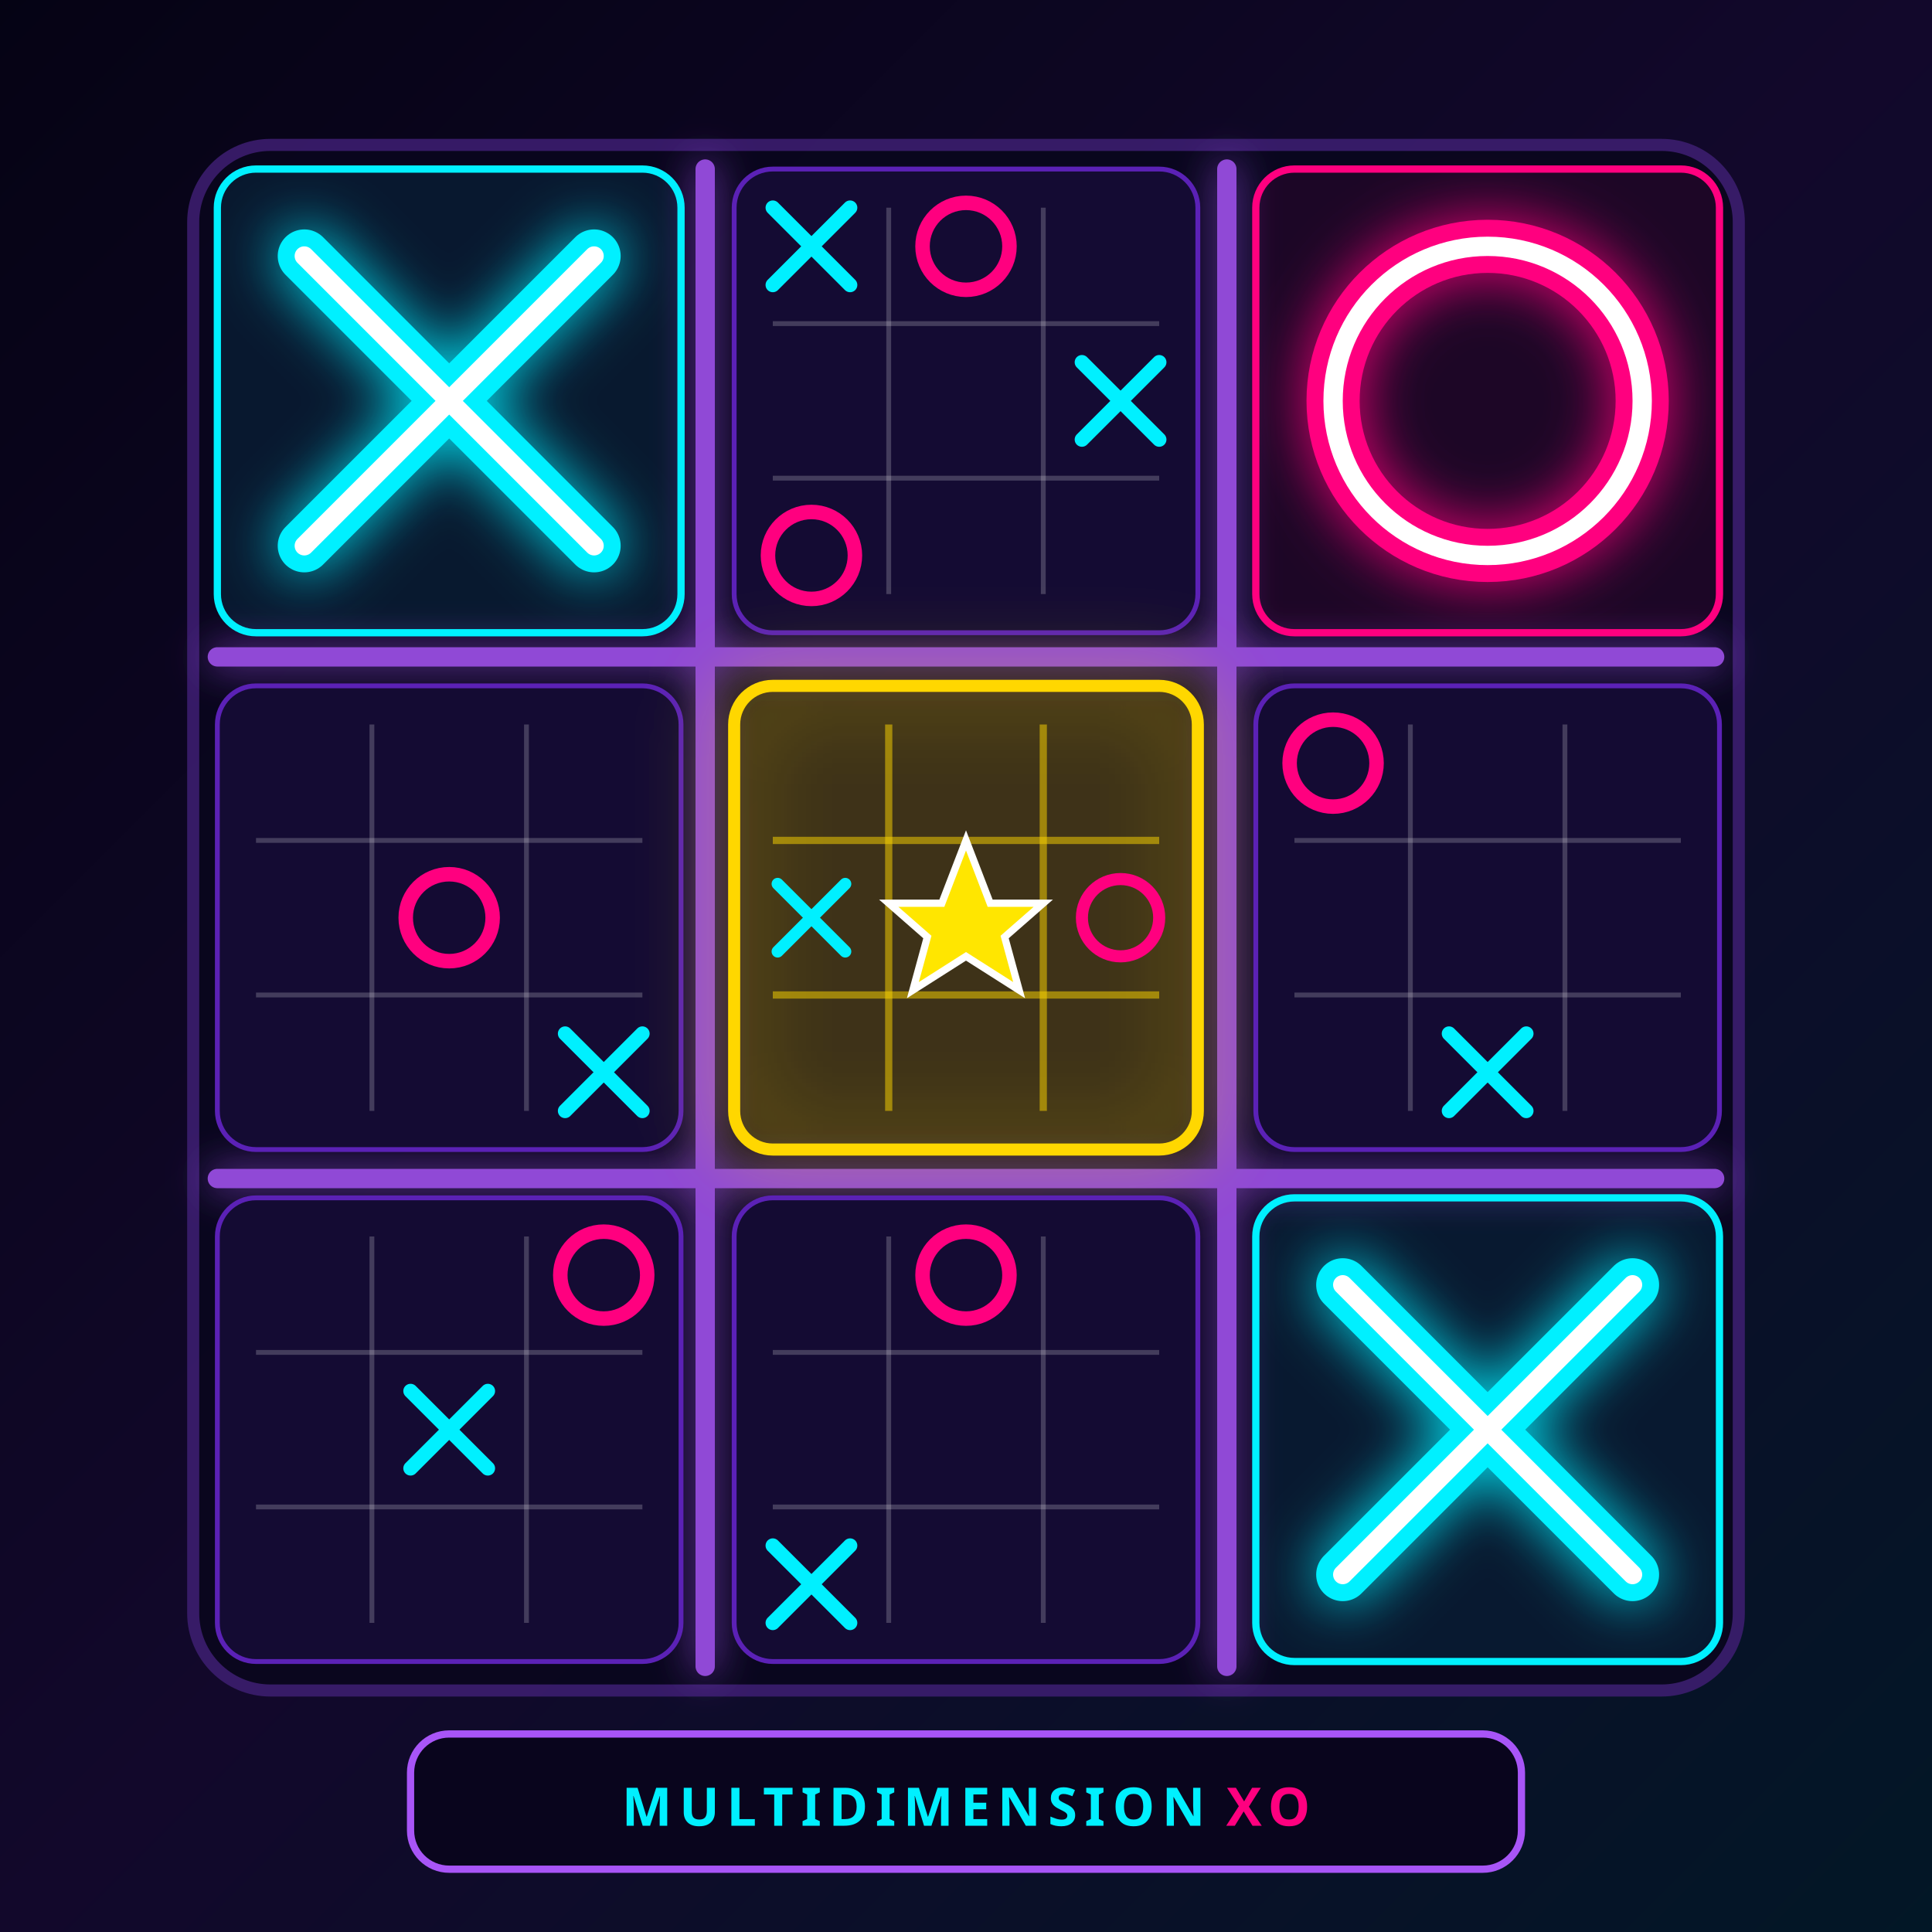
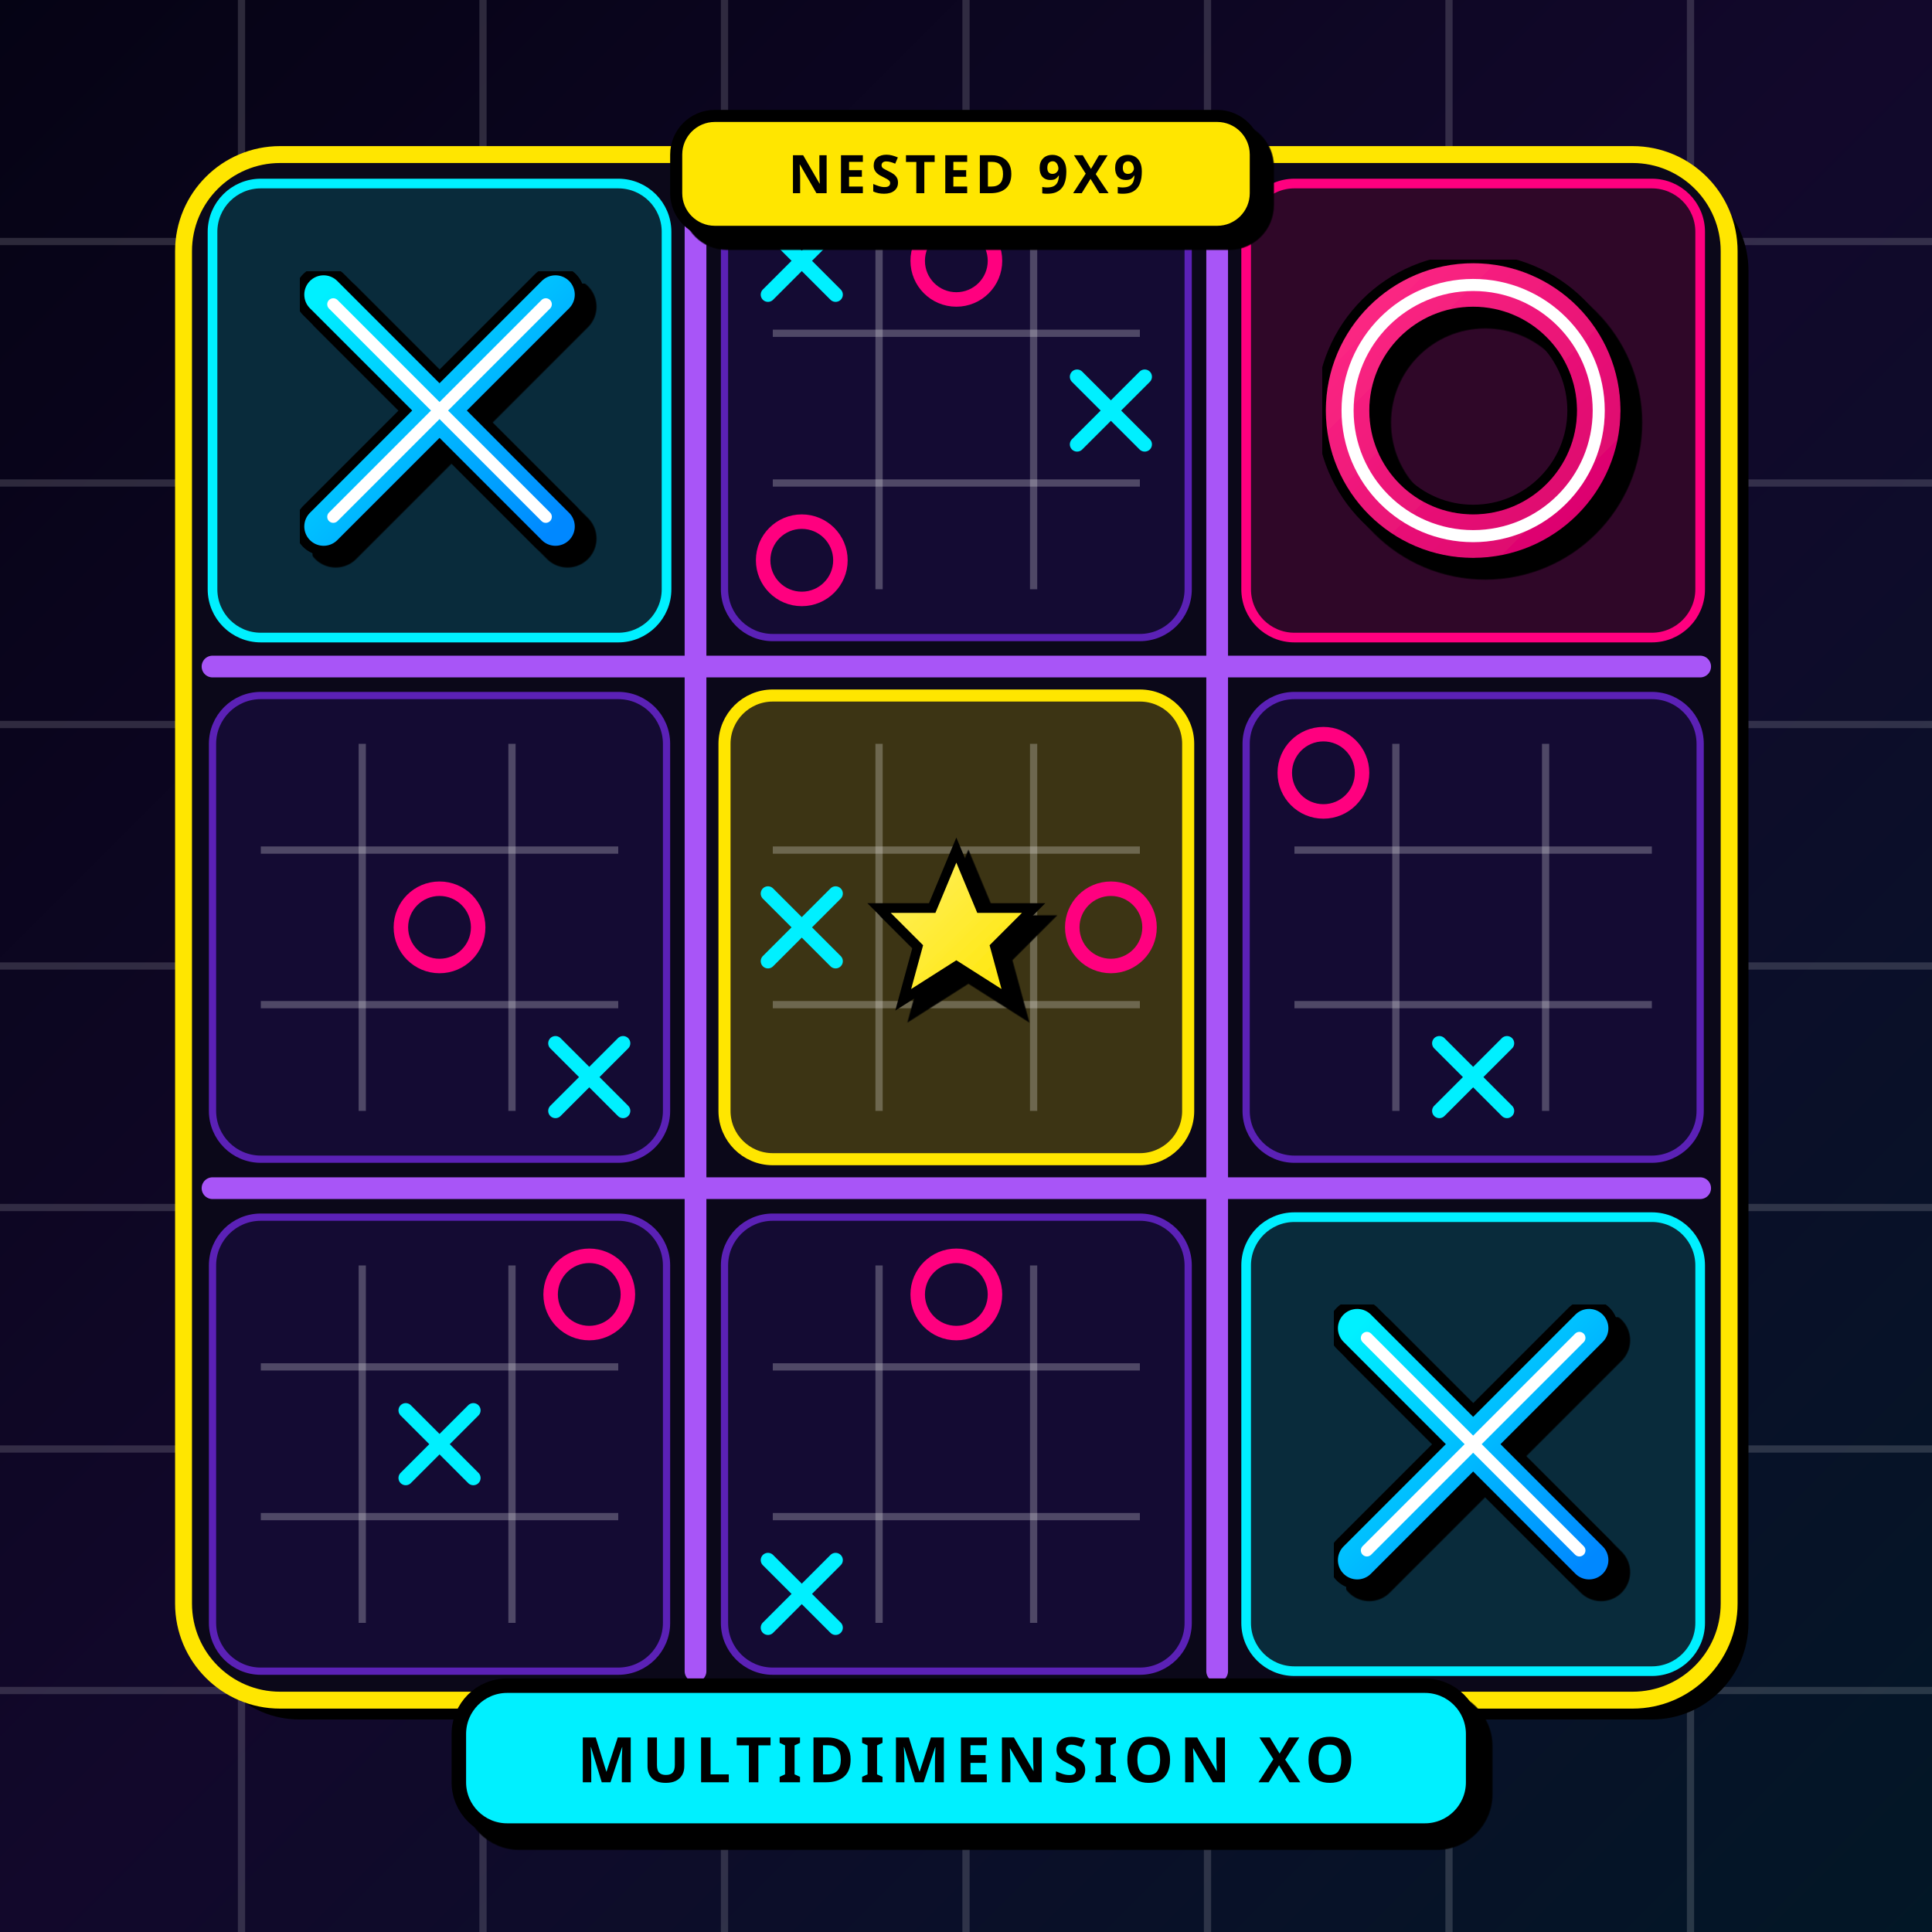
<svg xmlns="http://www.w3.org/2000/svg" viewBox="0 0 400 400" width="100%" height="100%">
  <defs>
-     <linearGradient id="multiBg" x1="0%" y1="0%" x2="100%" y2="100%">
+     <linearGradient id="multiBgDark" x1="0%" y1="0%" x2="100%" y2="100%">
      <stop offset="0%" stop-color="#050314" />
      <stop offset="50%" stop-color="#12082b" />
      <stop offset="100%" stop-color="#021726" />
    </linearGradient>
-     <filter id="neonCyanGlow" x="-30%" y="-30%" width="160%" height="160%">
-       <feDropShadow dx="0" dy="0" stdDeviation="6" flood-color="#00f0ff" flood-opacity="0.9" />
+     <linearGradient id="multiBgLight" x1="0%" y1="0%" x2="100%" y2="100%">
+       <stop offset="0%" stop-color="#FFFDF0" />
+       <stop offset="50%" stop-color="#FFF8E7" />
+       <stop offset="100%" stop-color="#FFECC8" />
+     </linearGradient>
+     <linearGradient id="xCyanGrad" x1="0%" y1="0%" x2="100%" y2="100%">
+       <stop offset="0%" stop-color="#00F0FF" />
+       <stop offset="100%" stop-color="#0088FF" />
+     </linearGradient>
+     <linearGradient id="oPinkGrad" x1="0%" y1="0%" x2="100%" y2="100%">
+       <stop offset="0%" stop-color="#FF2A85" />
+       <stop offset="100%" stop-color="#D9006C" />
+     </linearGradient>
+     <linearGradient id="starGoldGrad" x1="0%" y1="0%" x2="100%" y2="100%">
+       <stop offset="0%" stop-color="#FFF066" />
+       <stop offset="100%" stop-color="#FFE600" />
+     </linearGradient>
+     <filter id="brutalShadow" x="-10%" y="-10%" width="130%" height="130%">
+       <feDropShadow dx="4" dy="4" stdDeviation="0" flood-color="#000000" flood-opacity="1" />
    </filter>
-     <filter id="neonPinkGlow" x="-30%" y="-30%" width="160%" height="160%">
-       <feDropShadow dx="0" dy="0" stdDeviation="6" flood-color="#ff007f" flood-opacity="0.9" />
-     </filter>
-     <filter id="goldGlow" x="-30%" y="-30%" width="160%" height="160%">
-       <feDropShadow dx="0" dy="0" stdDeviation="8" flood-color="#ffd700" flood-opacity="0.9" />
-     </filter>
-     <filter id="gridMacroGlow" x="-20%" y="-20%" width="140%" height="140%">
-       <feDropShadow dx="0" dy="0" stdDeviation="4" flood-color="#a855f7" flood-opacity="0.8" />
+     <filter id="brutalShadowSm" x="-10%" y="-10%" width="130%" height="130%">
+       <feDropShadow dx="2.5" dy="2.5" stdDeviation="0" flood-color="#000000" flood-opacity="1" />
    </filter>
  </defs>
-   <rect width="400" height="400" fill="url(#multiBg)" />
-   <rect x="40" y="30" width="320" height="320" rx="16" fill="#09051d" stroke="#3b1d6e" stroke-width="2.5" opacity="0.9" />
-   <g stroke="#a855f7" stroke-width="4" filter="url(#gridMacroGlow)" opacity="0.85" stroke-linecap="round">
-     <line x1="146" y1="35" x2="146" y2="345" />
-     <line x1="254" y1="35" x2="254" y2="345" />
-     <line x1="45" y1="136" x2="355" y2="136" />
-     <line x1="45" y1="244" x2="355" y2="244" />
-   </g>
-   <g transform="translate(45, 35)">
-     <rect width="96" height="96" rx="8" fill="#00f0ff" fill-opacity="0.08" stroke="#00f0ff" stroke-width="1.5" />
-     <g filter="url(#neonCyanGlow)" transform="translate(48, 48)">
-       <line x1="-30" y1="-30" x2="30" y2="30" stroke="#00f0ff" stroke-width="11" stroke-linecap="round" />
-       <line x1="30" y1="-30" x2="-30" y2="30" stroke="#00f0ff" stroke-width="11" stroke-linecap="round" />
-       <line x1="-30" y1="-30" x2="30" y2="30" stroke="#ffffff" stroke-width="4" stroke-linecap="round" />
-       <line x1="30" y1="-30" x2="-30" y2="30" stroke="#ffffff" stroke-width="4" stroke-linecap="round" />
-     </g>
-   </g>
-   <g transform="translate(152, 35)">
-     <rect width="96" height="96" rx="8" fill="#140b33" stroke="#5b21b6" stroke-width="1" />
-     <line x1="32" y1="8" x2="32" y2="88" stroke="#ffffff" stroke-width="1" opacity="0.2" />
-     <line x1="64" y1="8" x2="64" y2="88" stroke="#ffffff" stroke-width="1" opacity="0.2" />
-     <line x1="8" y1="32" x2="88" y2="32" stroke="#ffffff" stroke-width="1" opacity="0.2" />
-     <line x1="8" y1="64" x2="88" y2="64" stroke="#ffffff" stroke-width="1" opacity="0.2" />
+   <style>
+     .theme-bg { fill: url(#multiBgDark); }
+     .theme-grid-line { stroke: #FFFFFF; stroke-opacity: 0.15; }
+     .theme-macro-box { fill: #0B0819; stroke: #FFE600; }
+     .theme-macro-sep { stroke: #A855F7; }
+     .theme-mini-box { fill: #140B33; stroke: #5B21B6; }
+     .theme-mini-conquered-x { fill: #00F0FF; fill-opacity: 0.15; stroke: #00F0FF; }
+     .theme-mini-conquered-o { fill: #FF007F; fill-opacity: 0.15; stroke: #FF007F; }
+     .theme-active-quad { fill: #FFE600; fill-opacity: 0.2; stroke: #FFE600; }
+     .theme-subgrid { stroke: #FFFFFF; stroke-opacity: 0.25; }
+     .theme-badge-rect { fill: #00F0FF; stroke: #000000; }
+     .theme-badge-text { fill: #000000; }
+     .theme-tag-rect { fill: #FFE600; stroke: #000000; }
+     .theme-tag-text { fill: #000000; }
+ 
+     @media (prefers-color-scheme: light) {
+       .theme-bg { fill: url(#multiBgLight); }
+       .theme-grid-line { stroke: #000000; stroke-opacity: 0.12; }
+       .theme-macro-box { fill: #FFFFFF; stroke: #000000; }
+       .theme-macro-sep { stroke: #000000; }
+       .theme-mini-box { fill: #FFF8E7; stroke: #CBD5E1; }
+       .theme-mini-conquered-x { fill: #E0F2FE; stroke: #0284C7; }
+       .theme-mini-conquered-o { fill: #FCE7F3; stroke: #DB2777; }
+       .theme-active-quad { fill: #FEF08A; stroke: #EAB308; }
+       .theme-subgrid { stroke: #000000; stroke-opacity: 0.2; }
+       .theme-badge-rect { fill: #00F0FF; stroke: #000000; }
+       .theme-badge-text { fill: #000000; }
+       .theme-tag-rect { fill: #FFE600; stroke: #000000; }
+       .theme-tag-text { fill: #000000; }
+     }
+   </style>
+   <rect width="400" height="400" class="theme-bg" />
+   <g class="theme-grid-line" stroke-width="1.5">
+     <line x1="0" y1="50" x2="400" y2="50" />
+     <line x1="0" y1="100" x2="400" y2="100" />
+     <line x1="0" y1="150" x2="400" y2="150" />
+     <line x1="0" y1="200" x2="400" y2="200" />
+     <line x1="0" y1="250" x2="400" y2="250" />
+     <line x1="0" y1="300" x2="400" y2="300" />
+     <line x1="0" y1="350" x2="400" y2="350" />
+     <line x1="50" y1="0" x2="50" y2="400" />
+     <line x1="100" y1="0" x2="100" y2="400" />
+     <line x1="150" y1="0" x2="150" y2="400" />
+     <line x1="200" y1="0" x2="200" y2="400" />
+     <line x1="250" y1="0" x2="250" y2="400" />
+     <line x1="300" y1="0" x2="300" y2="400" />
+     <line x1="350" y1="0" x2="350" y2="400" />
+   </g>
+   <rect x="42" y="36" width="320" height="320" rx="20" fill="#000000" />
+   <rect x="38" y="32" width="320" height="320" rx="20" class="theme-macro-box" stroke-width="3.5" />
+   <g class="theme-macro-sep" stroke-width="4.5" stroke-linecap="round">
+     <line x1="144" y1="38" x2="144" y2="346" />
+     <line x1="252" y1="38" x2="252" y2="346" />
+     <line x1="44" y1="138" x2="352" y2="138" />
+     <line x1="44" y1="246" x2="352" y2="246" />
+   </g>
+   <g transform="translate(44, 38)">
+     <rect width="94" height="94" rx="10" class="theme-mini-conquered-x" stroke-width="2" />
+     <g transform="translate(47, 47)" filter="url(#brutalShadowSm)">
+       <line x1="-24" y1="-24" x2="24" y2="24" stroke="#000000" stroke-width="12" stroke-linecap="round" />
+       <line x1="24" y1="-24" x2="-24" y2="24" stroke="#000000" stroke-width="12" stroke-linecap="round" />
+       <line x1="-24" y1="-24" x2="24" y2="24" stroke="url(#xCyanGrad)" stroke-width="8" stroke-linecap="round" />
+       <line x1="24" y1="-24" x2="-24" y2="24" stroke="url(#xCyanGrad)" stroke-width="8" stroke-linecap="round" />
+       <line x1="-22" y1="-22" x2="22" y2="22" stroke="#FFFFFF" stroke-width="2.5" stroke-linecap="round" />
+       <line x1="22" y1="-22" x2="-22" y2="22" stroke="#FFFFFF" stroke-width="2.5" stroke-linecap="round" />
+     </g>
+   </g>
+   <g transform="translate(150, 38)">
+     <rect width="96" height="94" rx="10" class="theme-mini-box" stroke-width="1.5" />
+     <g class="theme-subgrid" stroke-width="1.5">
+       <line x1="32" y1="10" x2="32" y2="84" />
+       <line x1="64" y1="10" x2="64" y2="84" />
+       <line x1="10" y1="31" x2="86" y2="31" />
+       <line x1="10" y1="62" x2="86" y2="62" />
+     </g>
    <g transform="translate(16, 16)">
-       <line x1="-8" y1="-8" x2="8" y2="8" stroke="#00f0ff" stroke-width="3" stroke-linecap="round" />
-       <line x1="8" y1="-8" x2="-8" y2="8" stroke="#00f0ff" stroke-width="3" stroke-linecap="round" />
+       <line x1="-7" y1="-7" x2="7" y2="7" stroke="#00F0FF" stroke-width="3" stroke-linecap="round" />
+       <line x1="7" y1="-7" x2="-7" y2="7" stroke="#00F0FF" stroke-width="3" stroke-linecap="round" />
    </g>
    <g transform="translate(48, 16)">
-       <circle cx="0" cy="0" r="9" fill="none" stroke="#ff007f" stroke-width="3" />
+       <circle cx="0" cy="0" r="8" fill="none" stroke="#FF007F" stroke-width="3" />
+     </g>
+     <g transform="translate(80, 47)">
+       <line x1="-7" y1="-7" x2="7" y2="7" stroke="#00F0FF" stroke-width="3" stroke-linecap="round" />
+       <line x1="7" y1="-7" x2="-7" y2="7" stroke="#00F0FF" stroke-width="3" stroke-linecap="round" />
+     </g>
+     <g transform="translate(16, 78)">
+       <circle cx="0" cy="0" r="8" fill="none" stroke="#FF007F" stroke-width="3" />
+     </g>
+   </g>
+   <g transform="translate(258, 38)">
+     <rect width="94" height="94" rx="10" class="theme-mini-conquered-o" stroke-width="2" />
+     <g transform="translate(47, 47)" filter="url(#brutalShadowSm)">
+       <circle cx="0" cy="0" r="26" fill="none" stroke="#000000" stroke-width="13" />
+       <circle cx="0" cy="0" r="26" fill="none" stroke="url(#oPinkGrad)" stroke-width="9" />
+       <circle cx="0" cy="0" r="26" fill="none" stroke="#FFFFFF" stroke-width="2.5" />
+     </g>
+   </g>
+   <g transform="translate(44, 144)">
+     <rect width="94" height="96" rx="10" class="theme-mini-box" stroke-width="1.5" />
+     <g class="theme-subgrid" stroke-width="1.5">
+       <line x1="31" y1="10" x2="31" y2="86" />
+       <line x1="62" y1="10" x2="62" y2="86" />
+       <line x1="10" y1="32" x2="84" y2="32" />
+       <line x1="10" y1="64" x2="84" y2="64" />
+     </g>
+     <g transform="translate(47, 48)">
+       <circle cx="0" cy="0" r="8" fill="none" stroke="#FF007F" stroke-width="3" />
+     </g>
+     <g transform="translate(78, 79)">
+       <line x1="-7" y1="-7" x2="7" y2="7" stroke="#00F0FF" stroke-width="3" stroke-linecap="round" />
+       <line x1="7" y1="-7" x2="-7" y2="7" stroke="#00F0FF" stroke-width="3" stroke-linecap="round" />
+     </g>
+   </g>
+   <g transform="translate(150, 144)">
+     <rect width="96" height="96" rx="10" class="theme-active-quad" stroke-width="2.5" />
+     <g class="theme-subgrid" stroke-width="1.5">
+       <line x1="32" y1="10" x2="32" y2="86" />
+       <line x1="64" y1="10" x2="64" y2="86" />
+       <line x1="10" y1="32" x2="86" y2="32" />
+       <line x1="10" y1="64" x2="86" y2="64" />
+     </g>
+     <g transform="translate(48, 48)" filter="url(#brutalShadowSm)">
+       <polygon points="0,-16 5,-4 16,-4 8,4 11,15 0,8 -11,15 -8,4 -16,-4 -5,-4" fill="url(#starGoldGrad)" stroke="#000000" stroke-width="2" />
+     </g>
+     <g transform="translate(16, 48)">
+       <line x1="-7" y1="-7" x2="7" y2="7" stroke="#00F0FF" stroke-width="3" stroke-linecap="round" />
+       <line x1="7" y1="-7" x2="-7" y2="7" stroke="#00F0FF" stroke-width="3" stroke-linecap="round" />
    </g>
    <g transform="translate(80, 48)">
-       <line x1="-8" y1="-8" x2="8" y2="8" stroke="#00f0ff" stroke-width="3" stroke-linecap="round" />
-       <line x1="8" y1="-8" x2="-8" y2="8" stroke="#00f0ff" stroke-width="3" stroke-linecap="round" />
-     </g>
-     <g transform="translate(16, 80)">
-       <circle cx="0" cy="0" r="9" fill="none" stroke="#ff007f" stroke-width="3" />
-     </g>
-   </g>
-   <g transform="translate(260, 35)">
-     <rect width="96" height="96" rx="8" fill="#ff007f" fill-opacity="0.08" stroke="#ff007f" stroke-width="1.5" />
-     <g filter="url(#neonPinkGlow)" transform="translate(48, 48)">
-       <circle cx="0" cy="0" r="32" fill="none" stroke="#ff007f" stroke-width="11" />
-       <circle cx="0" cy="0" r="32" fill="none" stroke="#ffffff" stroke-width="4" />
-     </g>
-   </g>
-   <g transform="translate(45, 142)">
-     <rect width="96" height="96" rx="8" fill="#140b33" stroke="#5b21b6" stroke-width="1" />
-     <line x1="32" y1="8" x2="32" y2="88" stroke="#ffffff" stroke-width="1" opacity="0.2" />
-     <line x1="64" y1="8" x2="64" y2="88" stroke="#ffffff" stroke-width="1" opacity="0.2" />
-     <line x1="8" y1="32" x2="88" y2="32" stroke="#ffffff" stroke-width="1" opacity="0.2" />
-     <line x1="8" y1="64" x2="88" y2="64" stroke="#ffffff" stroke-width="1" opacity="0.2" />
-     <g transform="translate(48, 48)">
-       <circle cx="0" cy="0" r="9" fill="none" stroke="#ff007f" stroke-width="3" />
-     </g>
-     <g transform="translate(80, 80)">
-       <line x1="-8" y1="-8" x2="8" y2="8" stroke="#00f0ff" stroke-width="3" stroke-linecap="round" />
-       <line x1="8" y1="-8" x2="-8" y2="8" stroke="#00f0ff" stroke-width="3" stroke-linecap="round" />
-     </g>
-   </g>
-   <g transform="translate(152, 142)">
-     <rect width="96" height="96" rx="8" fill="#ffd700" fill-opacity="0.12" stroke="#ffd700" stroke-width="2.5" filter="url(#goldGlow)" />
-     <line x1="32" y1="8" x2="32" y2="88" stroke="#ffd700" stroke-width="1.5" opacity="0.5" />
-     <line x1="64" y1="8" x2="64" y2="88" stroke="#ffd700" stroke-width="1.5" opacity="0.5" />
-     <line x1="8" y1="32" x2="88" y2="32" stroke="#ffd700" stroke-width="1.5" opacity="0.5" />
-     <line x1="8" y1="64" x2="88" y2="64" stroke="#ffd700" stroke-width="1.5" opacity="0.5" />
-     <g transform="translate(48, 48)">
-       <polygon points="0,-16 5,-3 16,-3 8,4 11,15 0,8 -11,15 -8,4 -16,-3 -5,-3" fill="#ffe600" stroke="#fff" stroke-width="1.5" />
-     </g>
-     <g transform="translate(16, 48)">
-       <line x1="-7" y1="-7" x2="7" y2="7" stroke="#00f0ff" stroke-width="2.5" stroke-linecap="round" />
-       <line x1="7" y1="-7" x2="-7" y2="7" stroke="#00f0ff" stroke-width="2.5" stroke-linecap="round" />
-     </g>
-     <g transform="translate(80, 48)">
-       <circle cx="0" cy="0" r="8" fill="none" stroke="#ff007f" stroke-width="2.5" />
-     </g>
-   </g>
-   <g transform="translate(260, 142)">
-     <rect width="96" height="96" rx="8" fill="#140b33" stroke="#5b21b6" stroke-width="1" />
-     <line x1="32" y1="8" x2="32" y2="88" stroke="#ffffff" stroke-width="1" opacity="0.2" />
-     <line x1="64" y1="8" x2="64" y2="88" stroke="#ffffff" stroke-width="1" opacity="0.2" />
-     <line x1="8" y1="32" x2="88" y2="32" stroke="#ffffff" stroke-width="1" opacity="0.2" />
-     <line x1="8" y1="64" x2="88" y2="64" stroke="#ffffff" stroke-width="1" opacity="0.2" />
+       <circle cx="0" cy="0" r="8" fill="none" stroke="#FF007F" stroke-width="3" />
+     </g>
+   </g>
+   <g transform="translate(258, 144)">
+     <rect width="94" height="96" rx="10" class="theme-mini-box" stroke-width="1.5" />
+     <g class="theme-subgrid" stroke-width="1.5">
+       <line x1="31" y1="10" x2="31" y2="86" />
+       <line x1="62" y1="10" x2="62" y2="86" />
+       <line x1="10" y1="32" x2="84" y2="32" />
+       <line x1="10" y1="64" x2="84" y2="64" />
+     </g>
    <g transform="translate(16, 16)">
-       <circle cx="0" cy="0" r="9" fill="none" stroke="#ff007f" stroke-width="3" />
-     </g>
-     <g transform="translate(48, 80)">
-       <line x1="-8" y1="-8" x2="8" y2="8" stroke="#00f0ff" stroke-width="3" stroke-linecap="round" />
-       <line x1="8" y1="-8" x2="-8" y2="8" stroke="#00f0ff" stroke-width="3" stroke-linecap="round" />
-     </g>
-   </g>
-   <g transform="translate(45, 248)">
-     <rect width="96" height="96" rx="8" fill="#140b33" stroke="#5b21b6" stroke-width="1" />
-     <line x1="32" y1="8" x2="32" y2="88" stroke="#ffffff" stroke-width="1" opacity="0.2" />
-     <line x1="64" y1="8" x2="64" y2="88" stroke="#ffffff" stroke-width="1" opacity="0.2" />
-     <line x1="8" y1="32" x2="88" y2="32" stroke="#ffffff" stroke-width="1" opacity="0.2" />
-     <line x1="8" y1="64" x2="88" y2="64" stroke="#ffffff" stroke-width="1" opacity="0.2" />
-     <g transform="translate(80, 16)">
-       <circle cx="0" cy="0" r="9" fill="none" stroke="#ff007f" stroke-width="3" />
-     </g>
-     <g transform="translate(48, 48)">
-       <line x1="-8" y1="-8" x2="8" y2="8" stroke="#00f0ff" stroke-width="3" stroke-linecap="round" />
-       <line x1="8" y1="-8" x2="-8" y2="8" stroke="#00f0ff" stroke-width="3" stroke-linecap="round" />
-     </g>
-   </g>
-   <g transform="translate(152, 248)">
-     <rect width="96" height="96" rx="8" fill="#140b33" stroke="#5b21b6" stroke-width="1" />
-     <line x1="32" y1="8" x2="32" y2="88" stroke="#ffffff" stroke-width="1" opacity="0.2" />
-     <line x1="64" y1="8" x2="64" y2="88" stroke="#ffffff" stroke-width="1" opacity="0.2" />
-     <line x1="8" y1="32" x2="88" y2="32" stroke="#ffffff" stroke-width="1" opacity="0.2" />
-     <line x1="8" y1="64" x2="88" y2="64" stroke="#ffffff" stroke-width="1" opacity="0.2" />
-     <g transform="translate(16, 80)">
-       <line x1="-8" y1="-8" x2="8" y2="8" stroke="#00f0ff" stroke-width="3" stroke-linecap="round" />
-       <line x1="8" y1="-8" x2="-8" y2="8" stroke="#00f0ff" stroke-width="3" stroke-linecap="round" />
+       <circle cx="0" cy="0" r="8" fill="none" stroke="#FF007F" stroke-width="3" />
+     </g>
+     <g transform="translate(47, 79)">
+       <line x1="-7" y1="-7" x2="7" y2="7" stroke="#00F0FF" stroke-width="3" stroke-linecap="round" />
+       <line x1="7" y1="-7" x2="-7" y2="7" stroke="#00F0FF" stroke-width="3" stroke-linecap="round" />
+     </g>
+   </g>
+   <g transform="translate(44, 252)">
+     <rect width="94" height="94" rx="10" class="theme-mini-box" stroke-width="1.5" />
+     <g class="theme-subgrid" stroke-width="1.5">
+       <line x1="31" y1="10" x2="31" y2="84" />
+       <line x1="62" y1="10" x2="62" y2="84" />
+       <line x1="10" y1="31" x2="84" y2="31" />
+       <line x1="10" y1="62" x2="84" y2="62" />
+     </g>
+     <g transform="translate(78, 16)">
+       <circle cx="0" cy="0" r="8" fill="none" stroke="#FF007F" stroke-width="3" />
+     </g>
+     <g transform="translate(47, 47)">
+       <line x1="-7" y1="-7" x2="7" y2="7" stroke="#00F0FF" stroke-width="3" stroke-linecap="round" />
+       <line x1="7" y1="-7" x2="-7" y2="7" stroke="#00F0FF" stroke-width="3" stroke-linecap="round" />
+     </g>
+   </g>
+   <g transform="translate(150, 252)">
+     <rect width="96" height="94" rx="10" class="theme-mini-box" stroke-width="1.5" />
+     <g class="theme-subgrid" stroke-width="1.5">
+       <line x1="32" y1="10" x2="32" y2="84" />
+       <line x1="64" y1="10" x2="64" y2="84" />
+       <line x1="10" y1="31" x2="86" y2="31" />
+       <line x1="10" y1="62" x2="86" y2="62" />
+     </g>
+     <g transform="translate(16, 78)">
+       <line x1="-7" y1="-7" x2="7" y2="7" stroke="#00F0FF" stroke-width="3" stroke-linecap="round" />
+       <line x1="7" y1="-7" x2="-7" y2="7" stroke="#00F0FF" stroke-width="3" stroke-linecap="round" />
    </g>
    <g transform="translate(48, 16)">
-       <circle cx="0" cy="0" r="9" fill="none" stroke="#ff007f" stroke-width="3" />
-     </g>
-   </g>
-   <g transform="translate(260, 248)">
-     <rect width="96" height="96" rx="8" fill="#00f0ff" fill-opacity="0.08" stroke="#00f0ff" stroke-width="1.5" />
-     <g filter="url(#neonCyanGlow)" transform="translate(48, 48)">
-       <line x1="-30" y1="-30" x2="30" y2="30" stroke="#00f0ff" stroke-width="11" stroke-linecap="round" />
-       <line x1="30" y1="-30" x2="-30" y2="30" stroke="#00f0ff" stroke-width="11" stroke-linecap="round" />
-       <line x1="-30" y1="-30" x2="30" y2="30" stroke="#ffffff" stroke-width="4" stroke-linecap="round" />
-       <line x1="30" y1="-30" x2="-30" y2="30" stroke="#ffffff" stroke-width="4" stroke-linecap="round" />
-     </g>
-   </g>
-   <g transform="translate(200, 375)">
-     <rect x="-115" y="-16" width="230" height="28" rx="8" fill="#09051d" stroke="#a855f7" stroke-width="1.5" />
-     <text x="0" y="3" fill="#00f0ff" font-family="'Arial Black', sans-serif" font-size="11" font-weight="900" text-anchor="middle" letter-spacing="1.5">
-       MULTIDIMENSION <tspan fill="#ff007f">XO</tspan>
-     </text>
+       <circle cx="0" cy="0" r="8" fill="none" stroke="#FF007F" stroke-width="3" />
+     </g>
+   </g>
+   <g transform="translate(258, 252)">
+     <rect width="94" height="94" rx="10" class="theme-mini-conquered-x" stroke-width="2" />
+     <g transform="translate(47, 47)" filter="url(#brutalShadowSm)">
+       <line x1="-24" y1="-24" x2="24" y2="24" stroke="#000000" stroke-width="12" stroke-linecap="round" />
+       <line x1="24" y1="-24" x2="-24" y2="24" stroke="#000000" stroke-width="12" stroke-linecap="round" />
+       <line x1="-24" y1="-24" x2="24" y2="24" stroke="url(#xCyanGrad)" stroke-width="8" stroke-linecap="round" />
+       <line x1="24" y1="-24" x2="-24" y2="24" stroke="url(#xCyanGrad)" stroke-width="8" stroke-linecap="round" />
+       <line x1="-22" y1="-22" x2="22" y2="22" stroke="#FFFFFF" stroke-width="2.5" stroke-linecap="round" />
+       <line x1="22" y1="-22" x2="-22" y2="22" stroke="#FFFFFF" stroke-width="2.5" stroke-linecap="round" />
+     </g>
+   </g>
+   <g transform="translate(200, 36)" filter="url(#brutalShadowSm)">
+     <rect x="-60" y="-12" width="120" height="24" rx="8" class="theme-tag-rect" stroke-width="2.5" />
+     <text x="0" y="4" class="theme-tag-text" font-family="'Impact', 'Arial Black', sans-serif" font-size="11" font-weight="900" text-anchor="middle" letter-spacing="1">NESTED 9X9</text>
+   </g>
+   <g transform="translate(200, 364)" filter="url(#brutalShadowSm)">
+     <rect x="-105" y="-15" width="210" height="30" rx="10" class="theme-badge-rect" stroke-width="3" />
+     <text x="0" y="5" class="theme-badge-text" font-family="'Impact', 'Arial Black', sans-serif" font-size="13" font-weight="900" text-anchor="middle" letter-spacing="1.2">MULTIDIMENSION XO</text>
  </g>
</svg>
